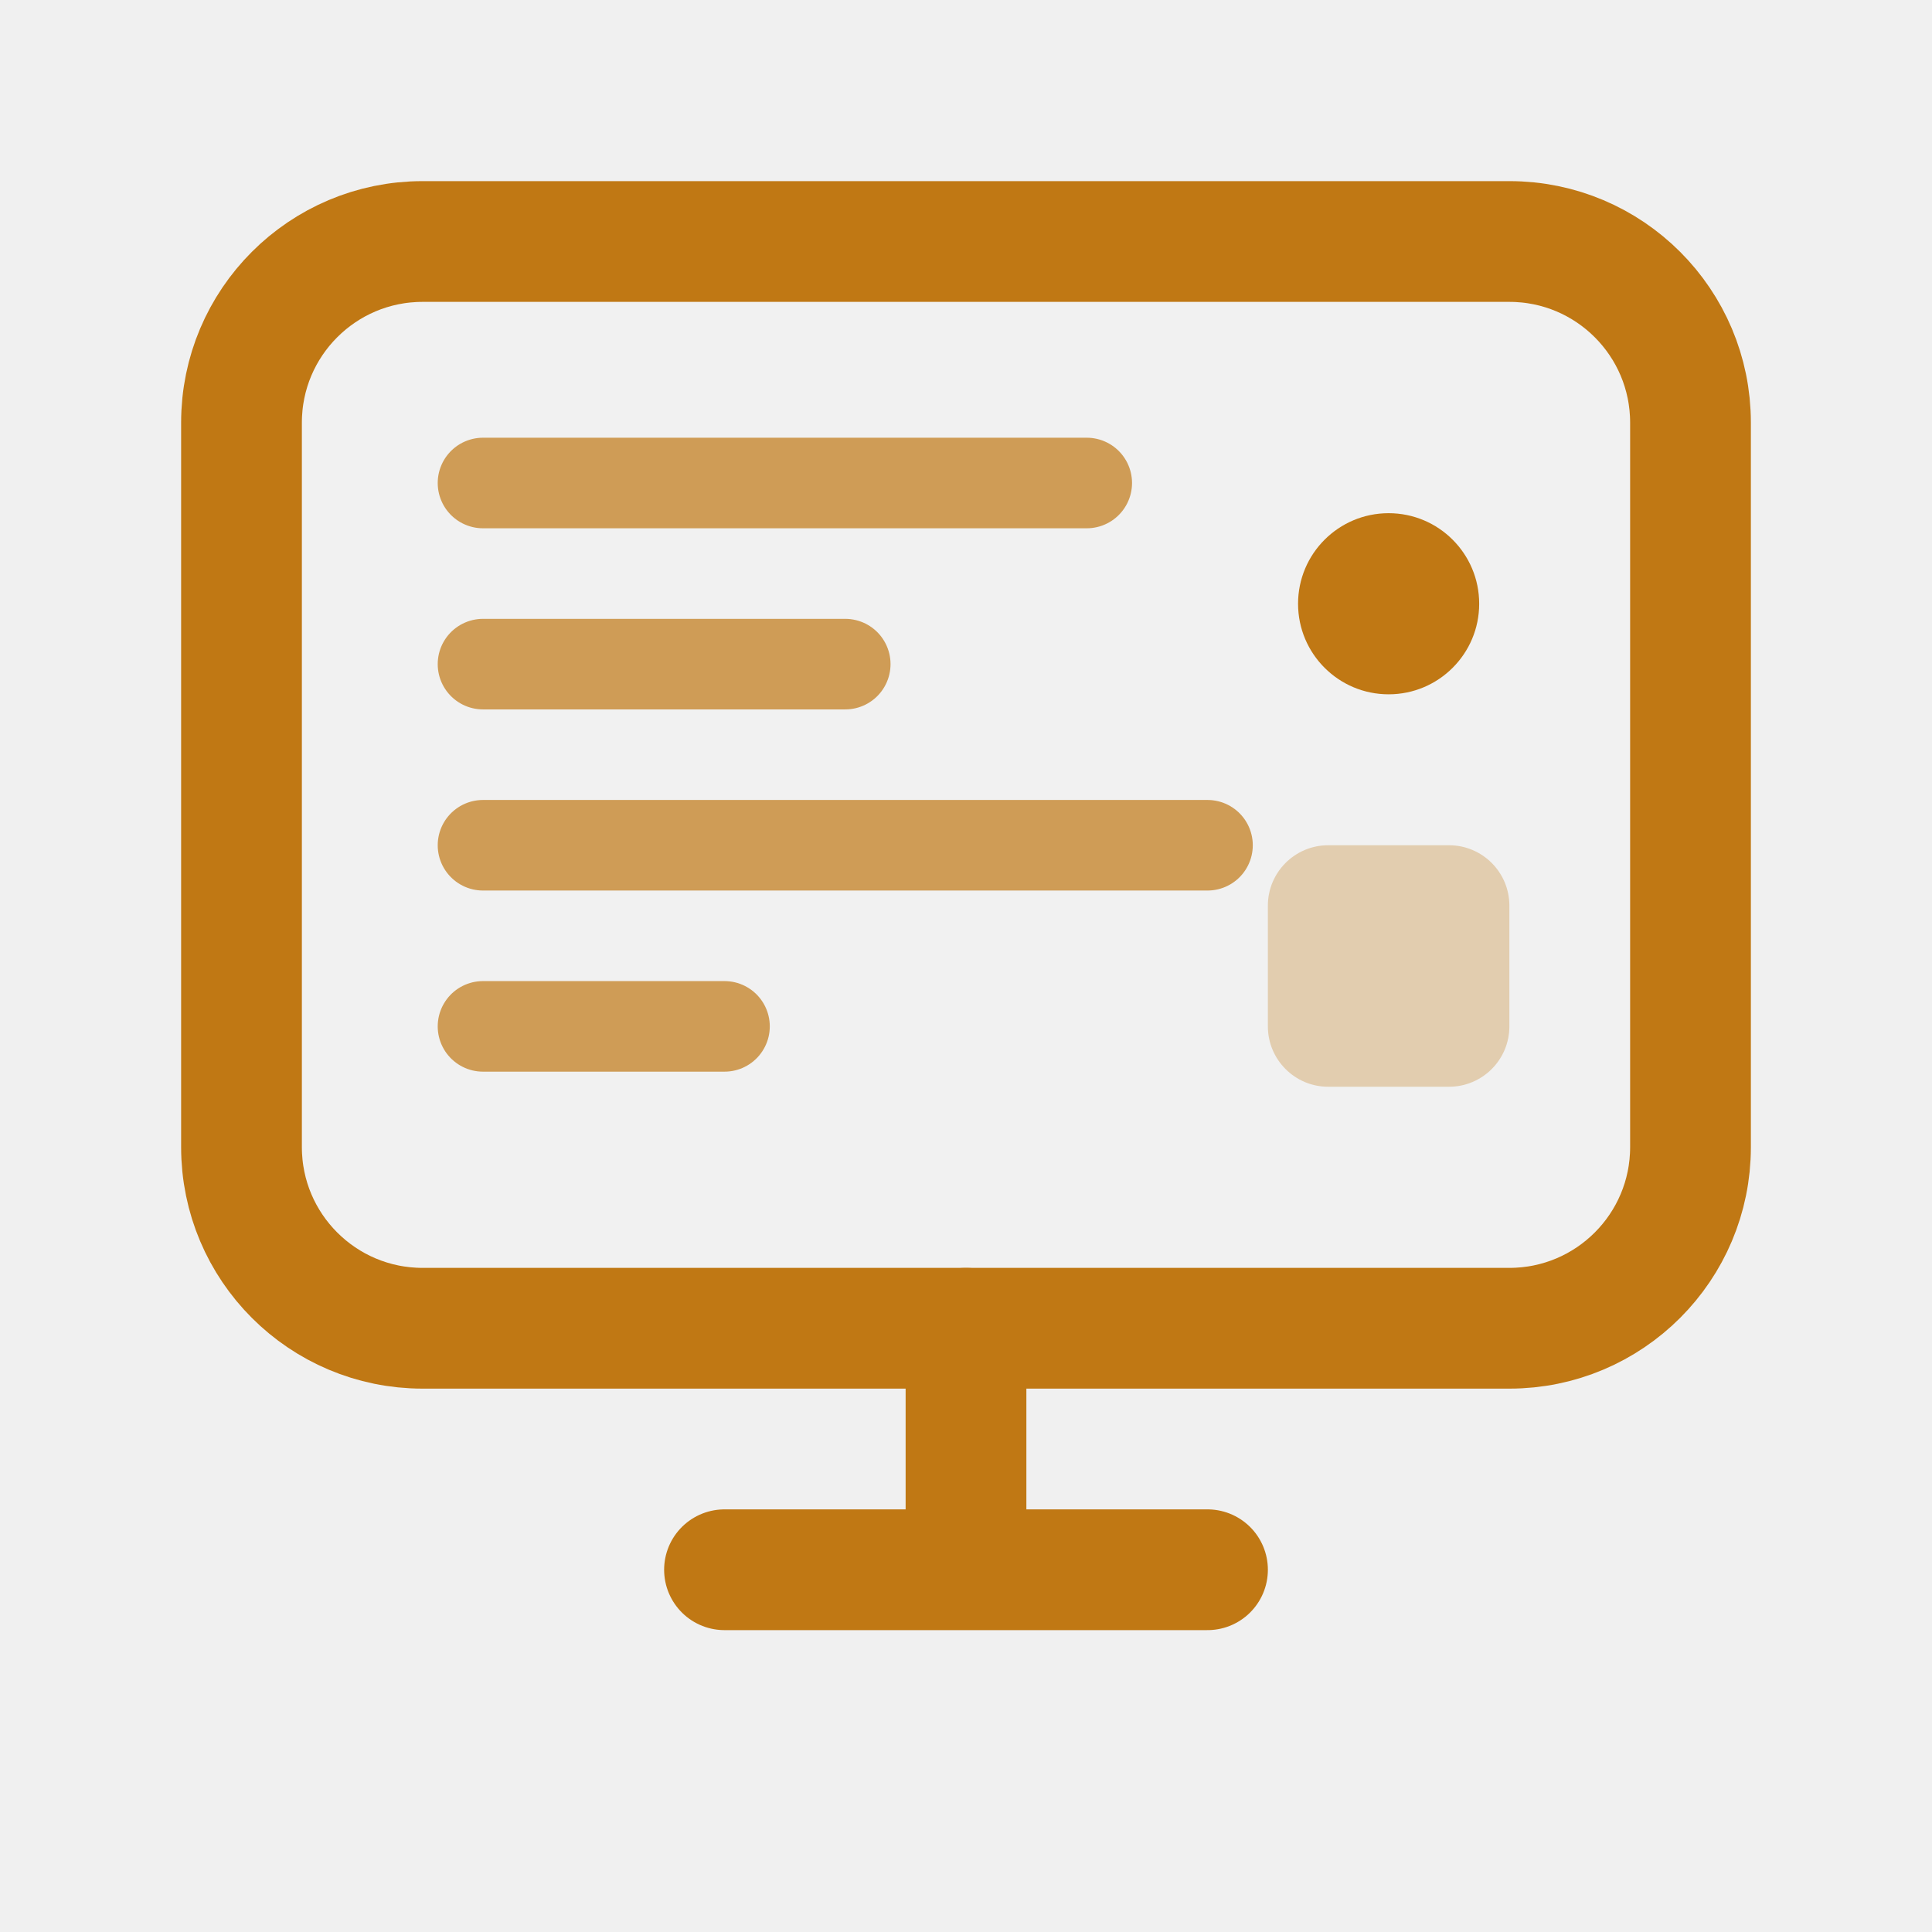
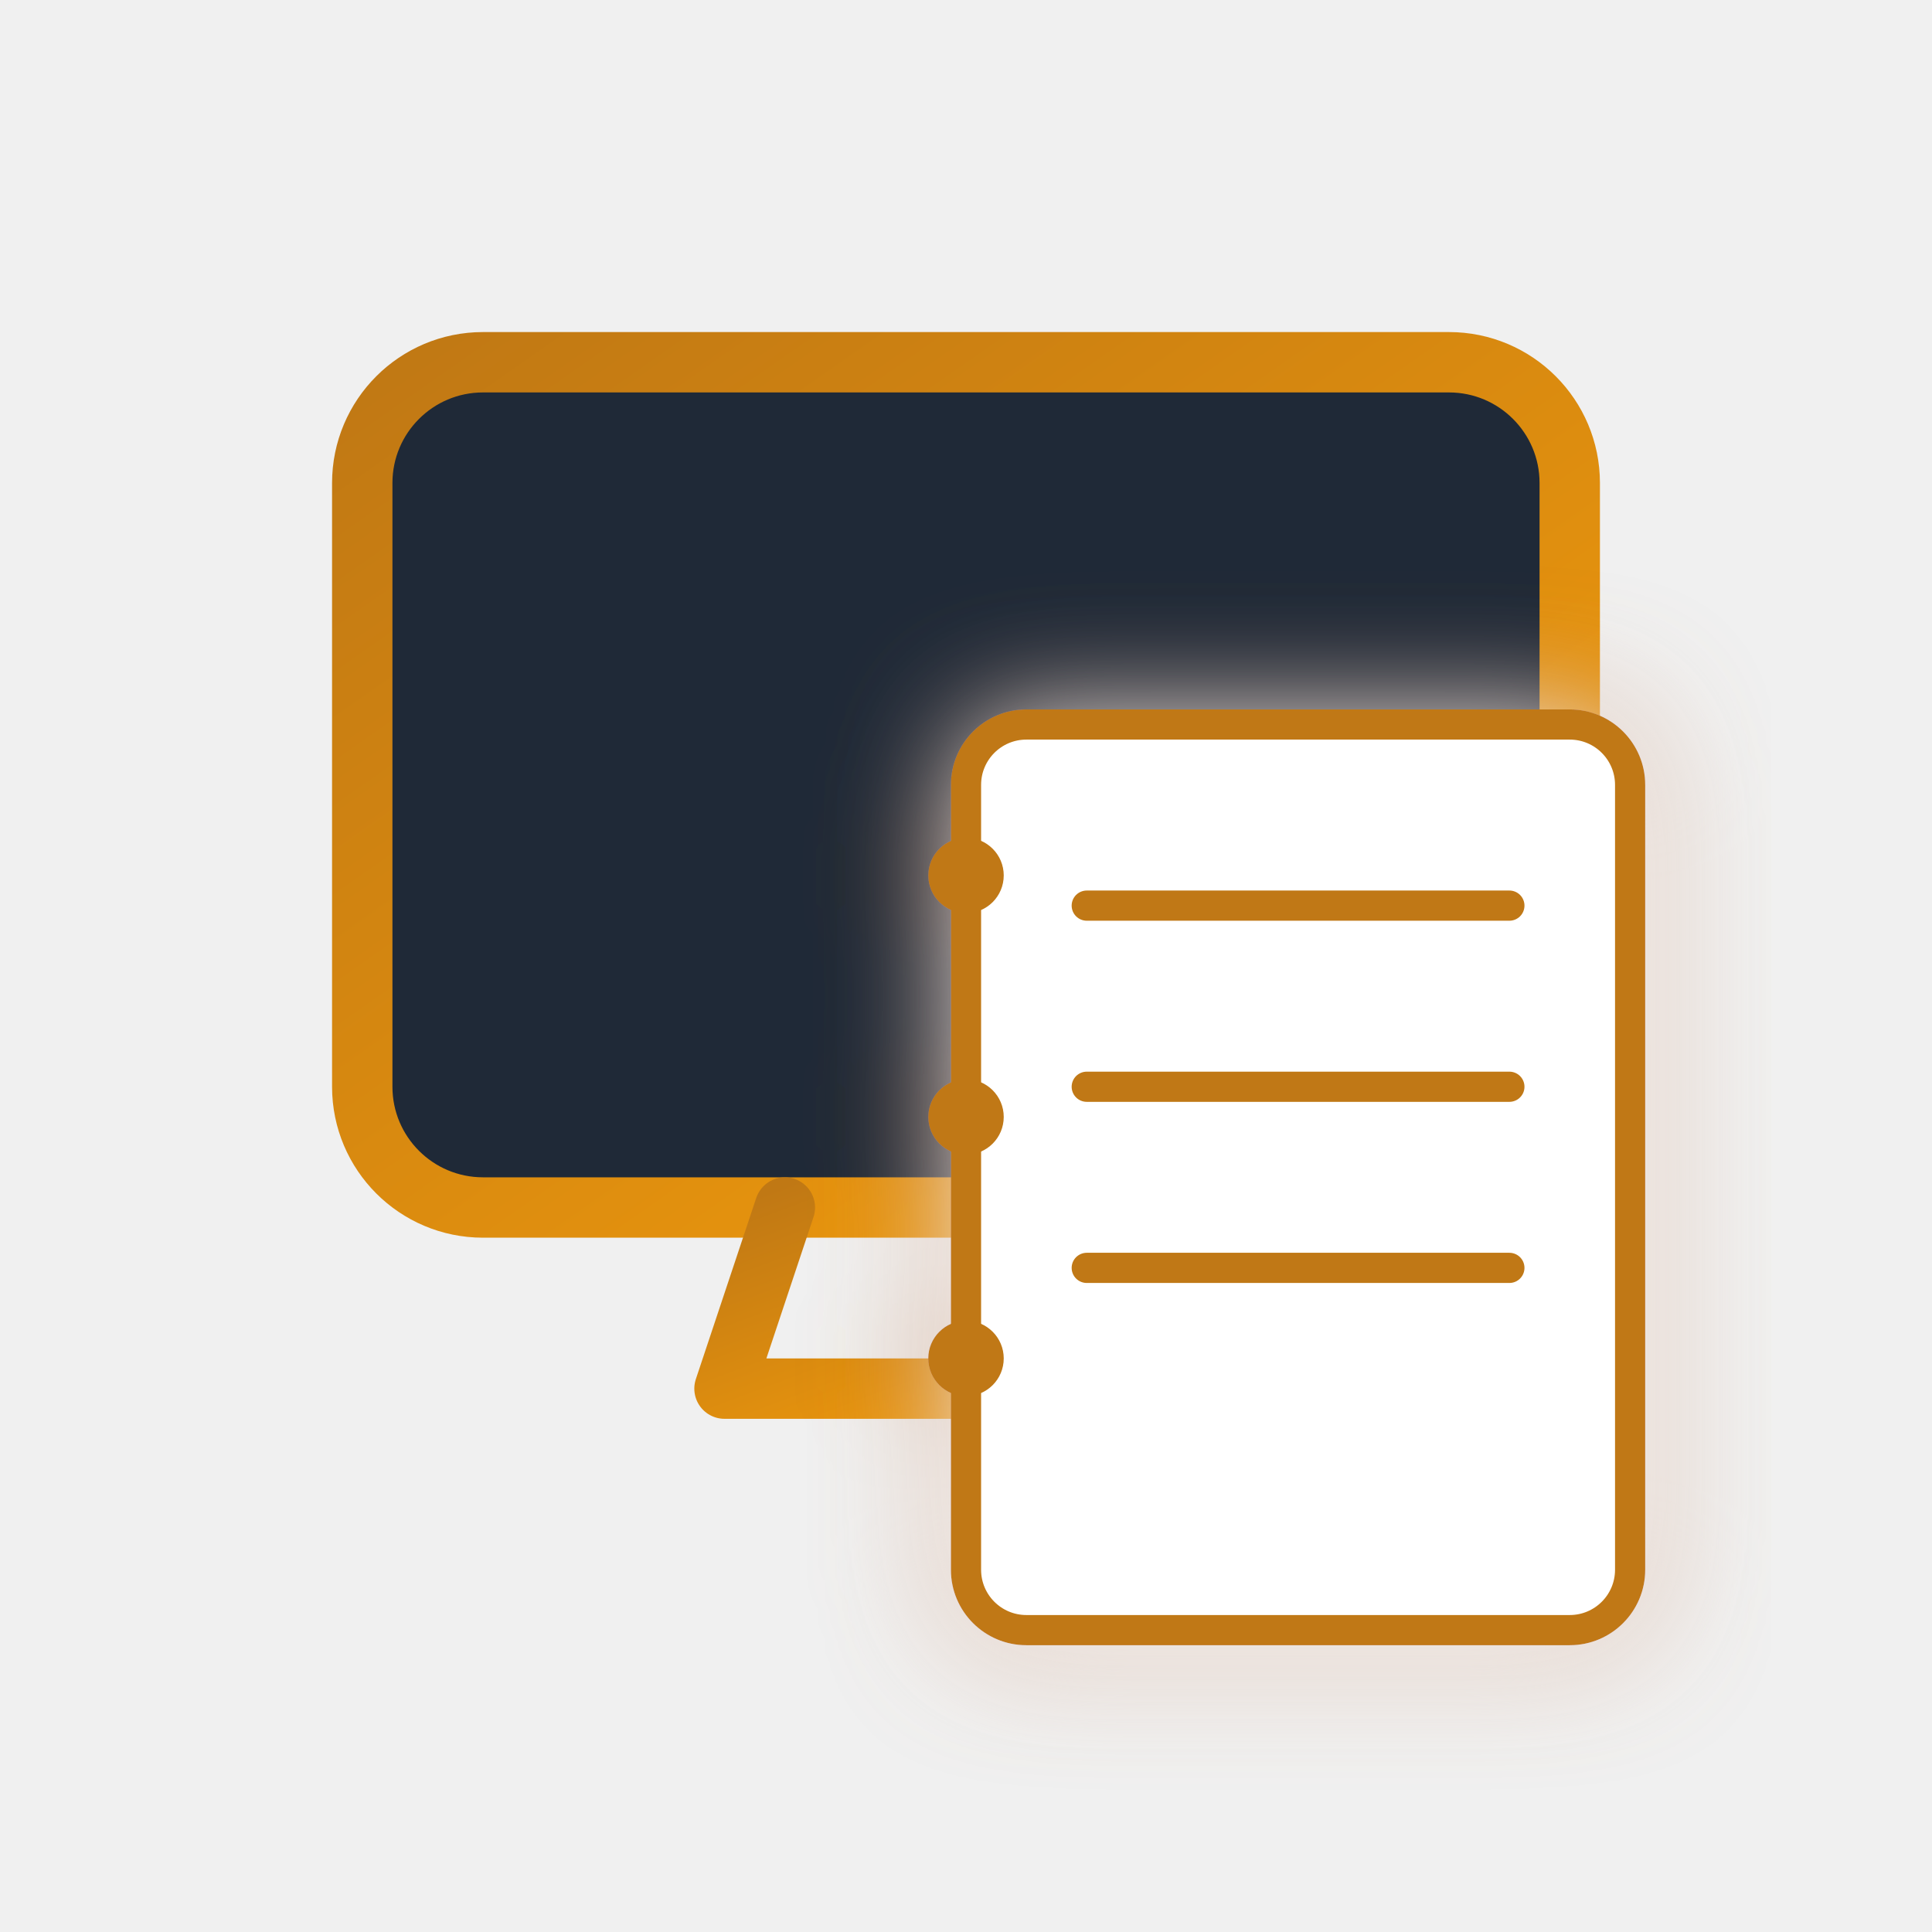
- <svg xmlns="http://www.w3.org/2000/svg" viewBox="0 0 32 32" fill="none">
-   <path d="M12 26H20M16 22V26" stroke="#c07814" stroke-width="2" stroke-linecap="round" />
-   <rect x="4" y="4" width="24" height="18" rx="3" stroke="#c07814" stroke-width="2" fill="white" fill-opacity="0.05" />
-   <path d="M8 8H18M8 11H14M8 14H20M8 17H12" stroke="#c07814" stroke-width="1.5" stroke-linecap="round" opacity="0.7" />
-   <circle cx="23" cy="10" r="1.5" fill="#c07814" />
-   <rect x="21" y="14" width="4" height="4" rx="1" fill="#c07814" opacity="0.3" />
+ <svg xmlns="http://www.w3.org/2000/svg" viewBox="0 0 128 128" fill="none">
+   <defs>
+     <linearGradient id="elite-grad" x1="0%" y1="0%" x2="100%" y2="100%">
+       <stop offset="0%" stop-color="#c07814" />
+       <stop offset="100%" stop-color="#f59e0b" />
+     </linearGradient>
+     <filter id="glow" x="-20%" y="-20%" width="140%" height="140%">
+       <feGaussianBlur stdDeviation="4" result="blur" />
+       <feComposite in="SourceGraphic" in2="blur" operator="over" />
+     </filter>
+   </defs>
+   <rect x="24" y="24" width="80" height="56" rx="8" fill="#1f2937" stroke="url(#elite-grad)" stroke-width="4" />
+   <path d="M52 80L48 92H80L76 80" stroke="url(#elite-grad)" stroke-width="4" stroke-linecap="round" stroke-linejoin="round" />
+   <path d="M40 92H88" stroke="url(#elite-grad)" stroke-width="4" stroke-linecap="round" />
+   <g filter="url(#glow)">
+     <rect x="64" y="48" width="44" height="60" rx="4" fill="white" stroke="#c07814" stroke-width="2" />
+     <path d="M72 60H100" stroke="#c07814" stroke-width="2" stroke-linecap="round" />
+     <path d="M72 72H100" stroke="#c07814" stroke-width="2" stroke-linecap="round" />
+     <path d="M72 84H100" stroke="#c07814" stroke-width="2" stroke-linecap="round" />
+     <circle cx="64" cy="58" r="2.5" fill="#c07814" />
+     <circle cx="64" cy="74" r="2.5" fill="#c07814" />
+     <circle cx="64" cy="90" r="2.5" fill="#c07814" />
+   </g>
</svg>
